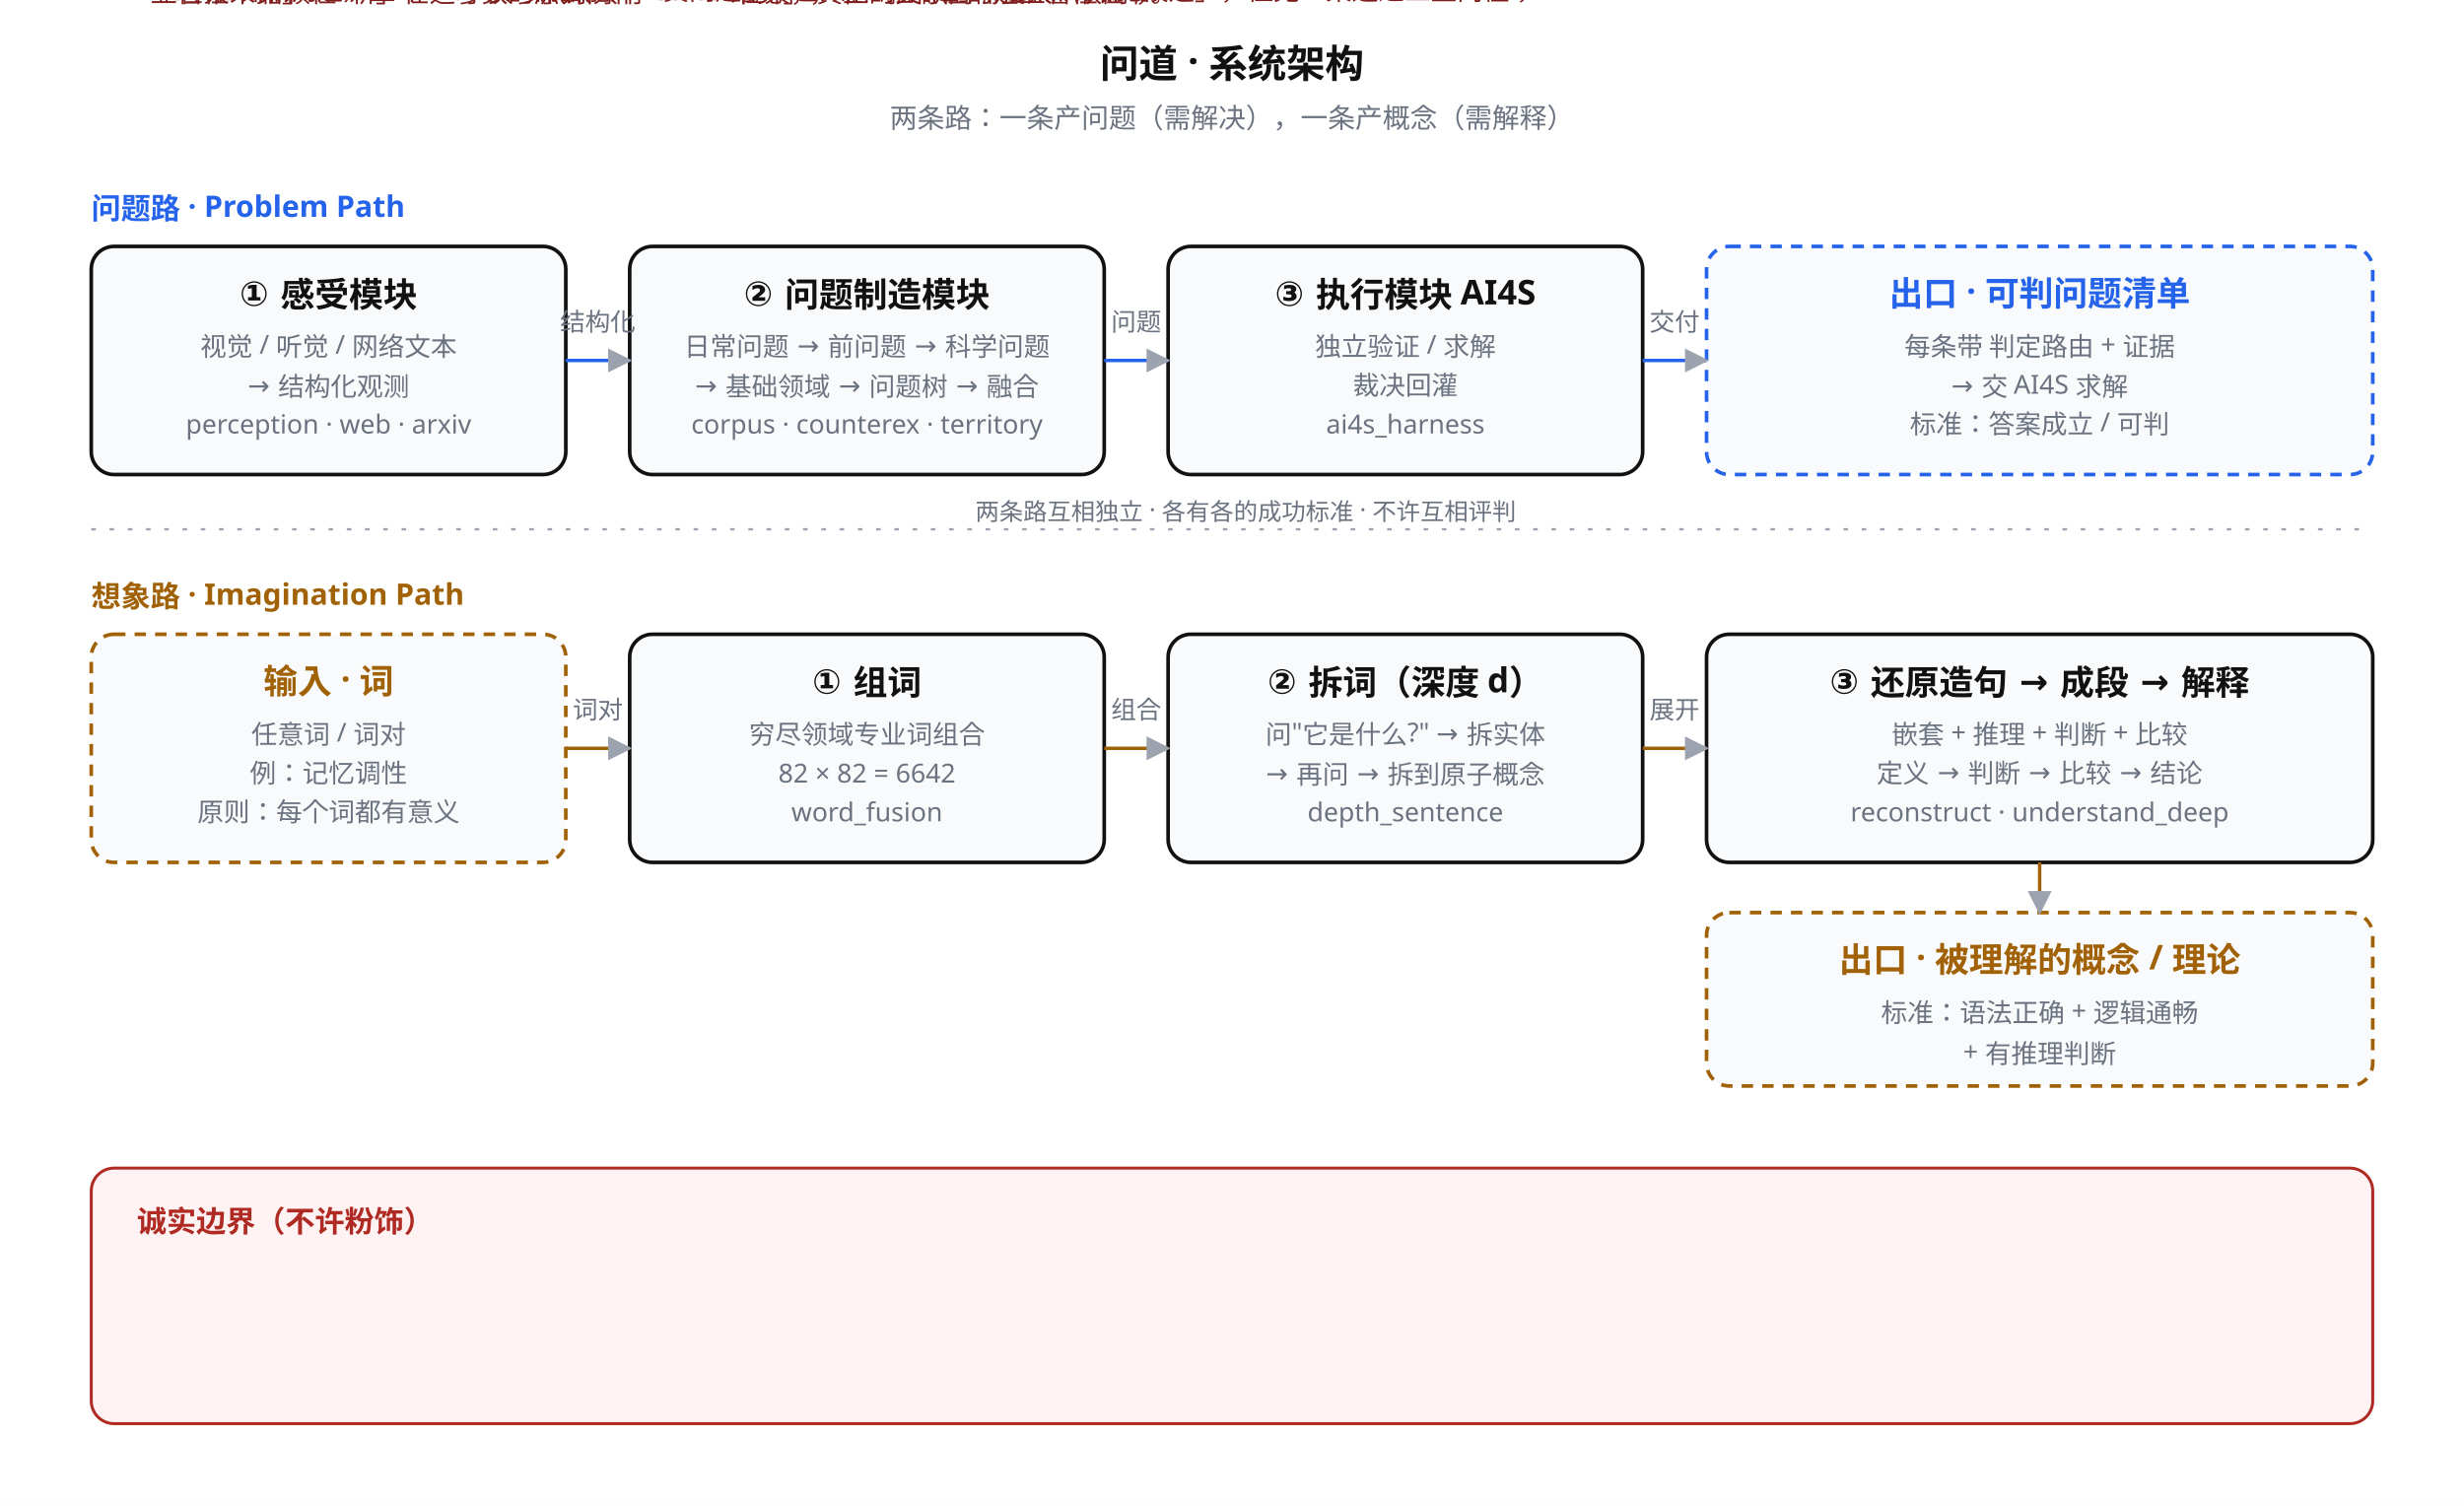
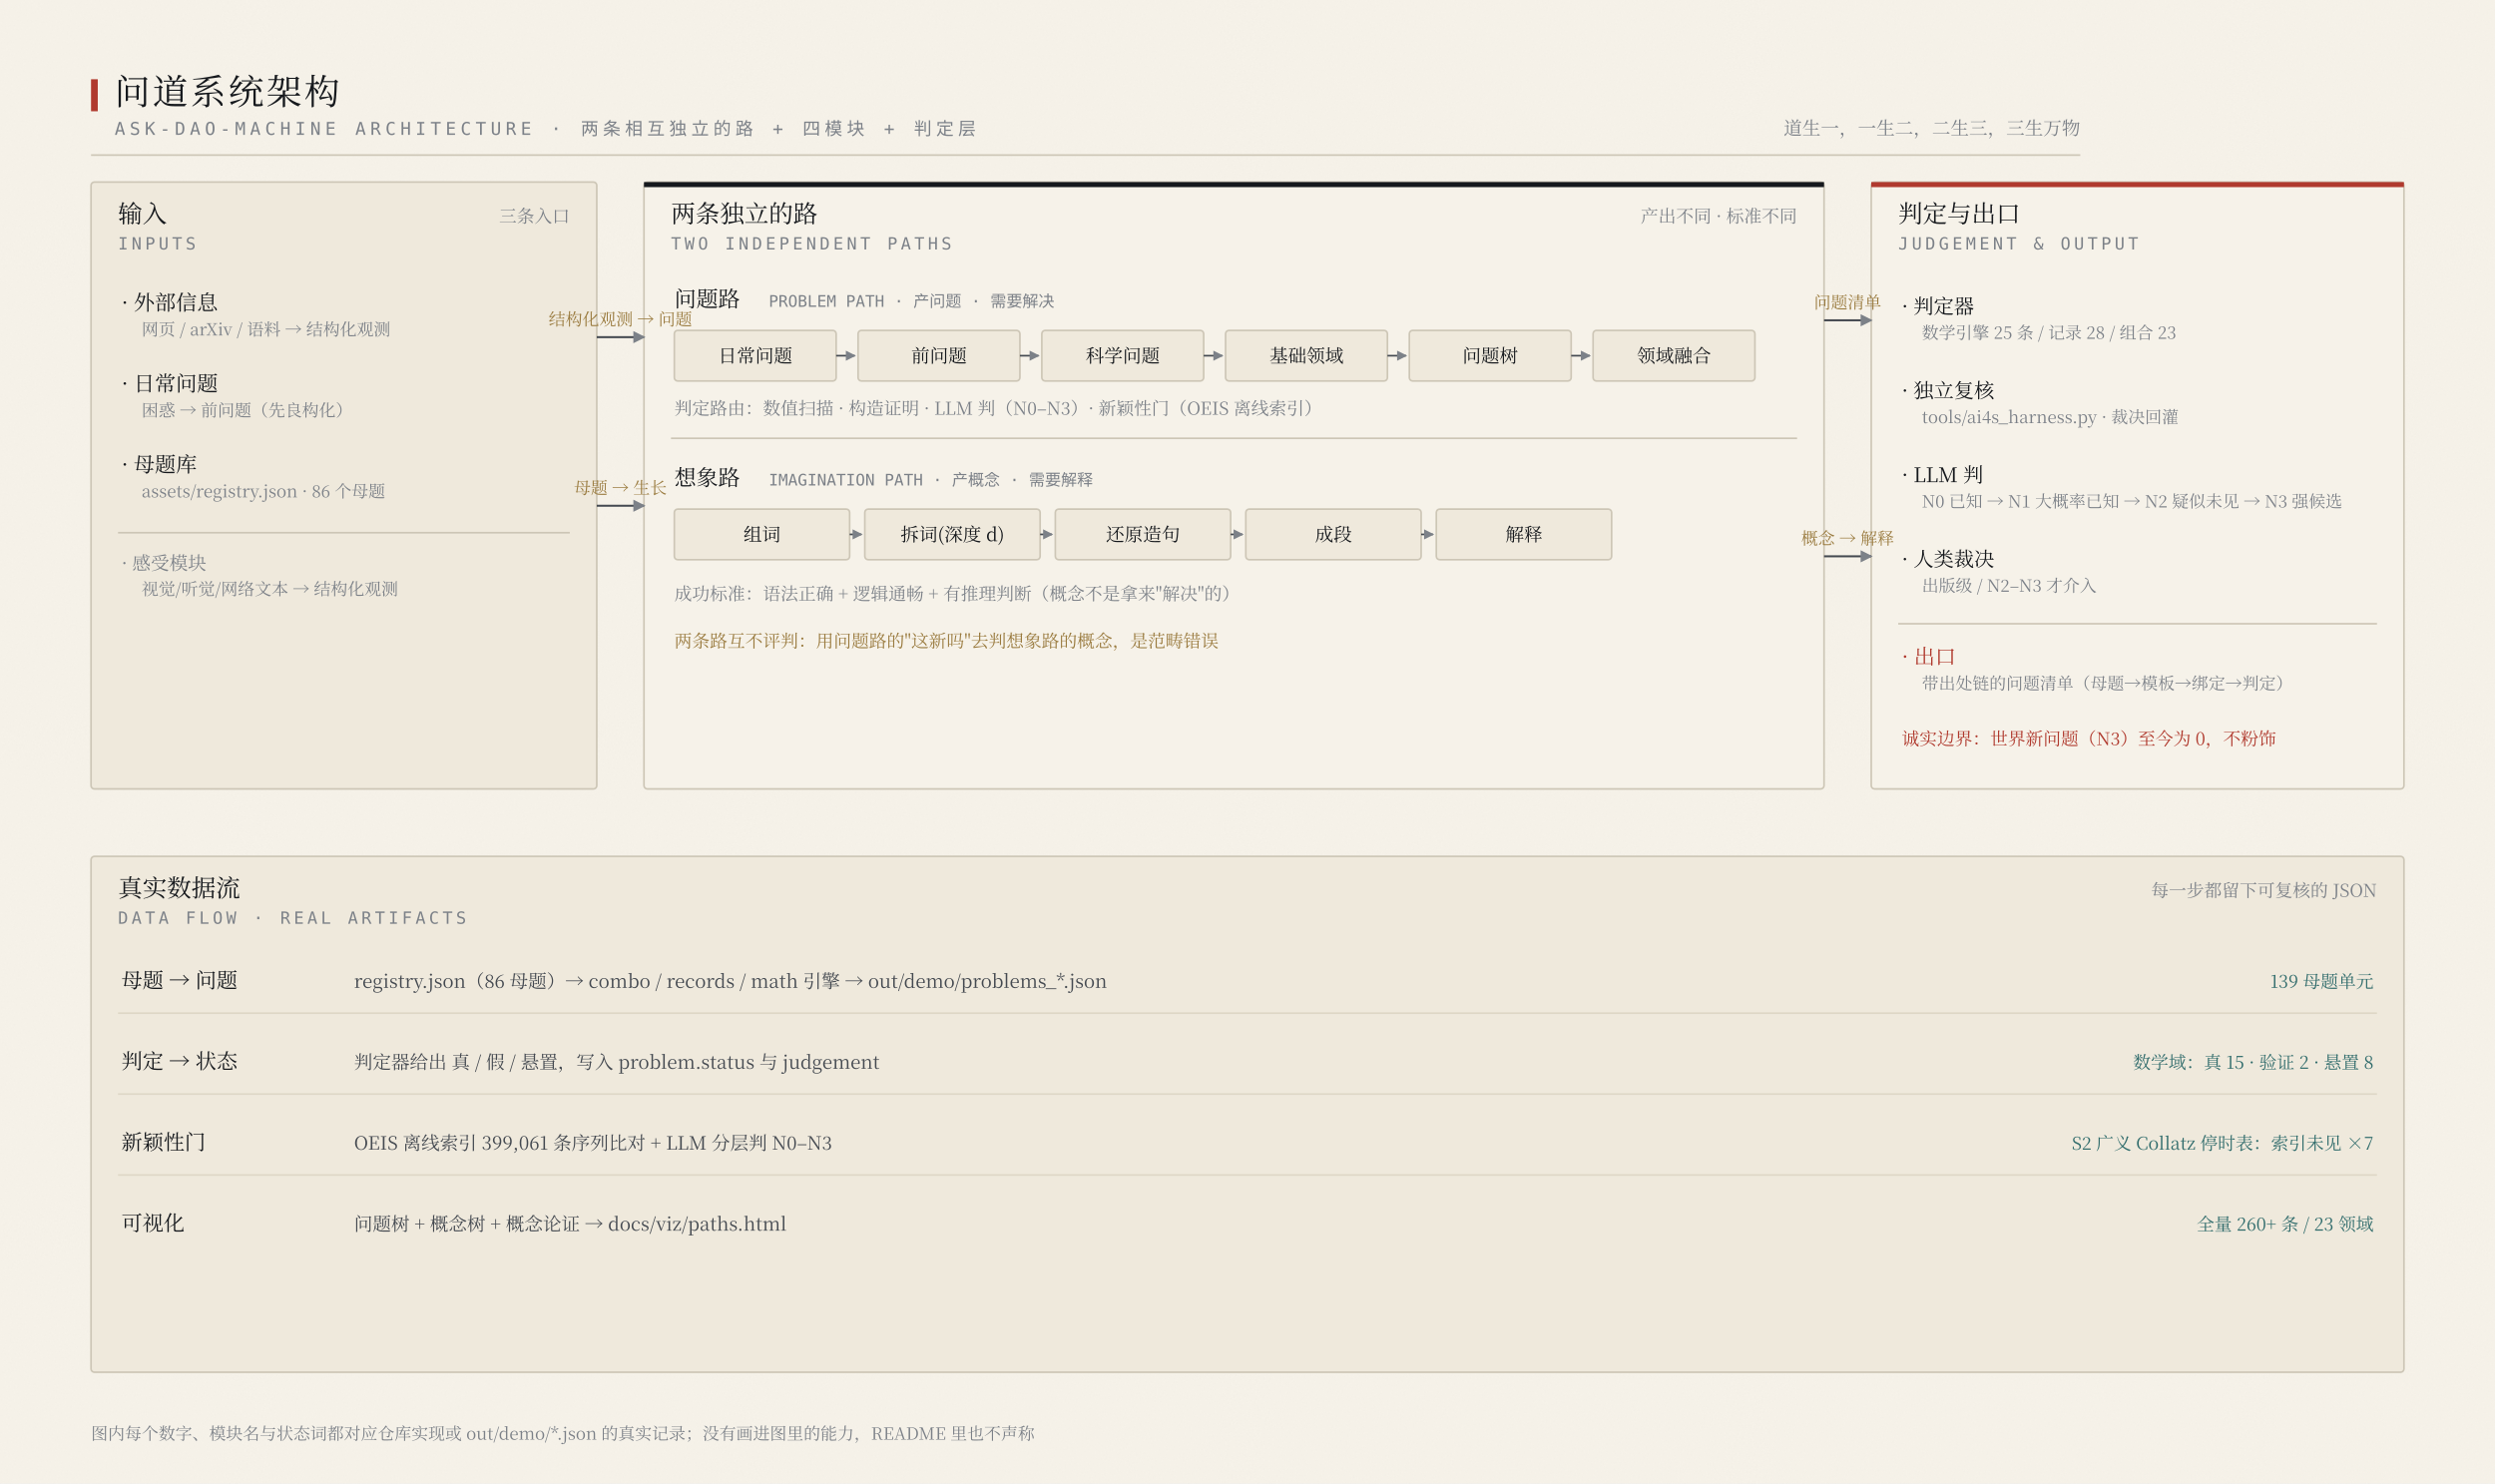
- <svg xmlns="http://www.w3.org/2000/svg" viewBox="0 0 1080 660" width="100%" font-family="Segoe UI,Microsoft YaHei,sans-serif">
+ <svg xmlns="http://www.w3.org/2000/svg" viewBox="0 0 1480 880" width="1480" height="880" font-family="&quot;Songti SC&quot;,&quot;STSongti-SC&quot;,&quot;SimSun&quot;,&quot;Noto Serif CJK SC&quot;,&quot;Source Han Serif SC&quot;,serif">
  <defs>
-     <marker id="ah" viewBox="0 0 10 10" refX="9" refY="5" markerWidth="7" markerHeight="7" orient="auto-start-reverse">
-       <path d="M0,0 L10,5 L0,10 z" fill="#9ca3af" />
-     </marker>
-     <marker id="ahb" viewBox="0 0 10 10" refX="9" refY="5" markerWidth="7" markerHeight="7" orient="auto-start-reverse">
-       <path d="M0,0 L10,5 L0,10 z" fill="#2563eb" />
-     </marker>
-     <marker id="ahr" viewBox="0 0 10 10" refX="9" refY="5" markerWidth="7" markerHeight="7" orient="auto-start-reverse">
-       <path d="M0,0 L10,5 L0,10 z" fill="#b02a24" />
+     <filter id="paper" x="0" y="0" width="100%" height="100%">
+       <feTurbulence type="fractalNoise" baseFrequency="0.9" numOctaves="3" stitchTiles="stitch" result="n" />
+       <feColorMatrix in="n" type="saturate" values="0" result="g" />
+       <feComponentTransfer in="g">
+         <feFuncA type="linear" slope="0.055" intercept="0" />
+       </feComponentTransfer>
+     </filter>
+     <marker id="tick" viewBox="0 0 8 8" refX="7" refY="4" markerWidth="6" markerHeight="6" orient="auto">
+       <path d="M0,0 L8,4 L0,8 z" fill="#7c8188" />
    </marker>
  </defs>
-   <rect width="1080" height="660" fill="#ffffff" />
-   <text x="540.0" y="34" text-anchor="middle" font-size="17" font-weight="700" fill="#111111">问道 · 系统架构</text>
-   <text x="540.0" y="56" text-anchor="middle" font-size="12" fill="#6b7280">两条路：一条产问题（需解决），一条产概念（需解释）</text>
-   <text x="40" y="96" font-size="13" font-weight="700" fill="#2563eb">问题路 · Problem Path</text>
-   <rect x="40" y="108" width="208" height="100" rx="10" fill="#f9fafb" stroke="#111111" stroke-width="1.6" />
-   <text x="144.0" y="134" text-anchor="middle" font-size="15" font-weight="700" fill="#111111">① 感受模块</text>
-   <text x="144.0" y="156" text-anchor="middle" font-size="11.5" fill="#6b7280">视觉 / 听觉 / 网络文本</text>
-   <text x="144.0" y="173" text-anchor="middle" font-size="11.5" fill="#6b7280">→ 结构化观测</text>
-   <text x="144.0" y="190" text-anchor="middle" font-size="11.5" fill="#6b7280">perception · web · arxiv</text>
-   <rect x="276" y="108" width="208" height="100" rx="10" fill="#f9fafb" stroke="#111111" stroke-width="1.6" />
-   <text x="380.0" y="134" text-anchor="middle" font-size="15" font-weight="700" fill="#111111">② 问题制造模块</text>
-   <text x="380.0" y="156" text-anchor="middle" font-size="11.5" fill="#6b7280">日常问题 → 前问题 → 科学问题</text>
-   <text x="380.0" y="173" text-anchor="middle" font-size="11.5" fill="#6b7280">→ 基础领域 → 问题树 → 融合</text>
-   <text x="380.0" y="190" text-anchor="middle" font-size="11.5" fill="#6b7280">corpus · counterex · territory</text>
-   <rect x="512" y="108" width="208" height="100" rx="10" fill="#f9fafb" stroke="#111111" stroke-width="1.6" />
-   <text x="616.0" y="134" text-anchor="middle" font-size="15" font-weight="700" fill="#111111">③ 执行模块 AI4S</text>
-   <text x="616.0" y="156" text-anchor="middle" font-size="11.5" fill="#6b7280">独立验证 / 求解</text>
-   <text x="616.0" y="173" text-anchor="middle" font-size="11.5" fill="#6b7280">裁决回灌</text>
-   <text x="616.0" y="190" text-anchor="middle" font-size="11.5" fill="#6b7280">ai4s_harness</text>
-   <rect x="748" y="108" width="292" height="100" rx="10" fill="#f9fafb" stroke="#2563eb" stroke-width="1.6" stroke-dasharray="5 4" />
-   <text x="894.0" y="134" text-anchor="middle" font-size="15" font-weight="700" fill="#2563eb">出口 · 可判问题清单</text>
-   <text x="894.0" y="156" text-anchor="middle" font-size="11.5" fill="#6b7280">每条带 判定路由 + 证据</text>
-   <text x="894.0" y="173" text-anchor="middle" font-size="11.5" fill="#6b7280">→ 交 AI4S 求解</text>
-   <text x="894.0" y="190" text-anchor="middle" font-size="11.5" fill="#6b7280">标准：答案成立 / 可判</text>
-   <path d="M248,158 L276,158" stroke="#2563eb" stroke-width="1.5" marker-end="url(#ah)" fill="none" />
-   <text x="262" y="145" text-anchor="middle" font-size="11" fill="#6b7280">结构化</text>
-   <path d="M484,158 L512,158" stroke="#2563eb" stroke-width="1.5" marker-end="url(#ah)" fill="none" />
-   <text x="498" y="145" text-anchor="middle" font-size="11" fill="#6b7280">问题</text>
-   <path d="M720,158 L748,158" stroke="#2563eb" stroke-width="1.5" marker-end="url(#ah)" fill="none" />
-   <text x="734" y="145" text-anchor="middle" font-size="11" fill="#6b7280">交付</text>
-   <text x="40" y="266" font-size="13" font-weight="700" fill="#a16207">想象路 · Imagination Path</text>
-   <rect x="40" y="278" width="208" height="100" rx="10" fill="#f9fafb" stroke="#a16207" stroke-width="1.6" stroke-dasharray="5 4" />
-   <text x="144.0" y="304" text-anchor="middle" font-size="15" font-weight="700" fill="#a16207">输入 · 词</text>
-   <text x="144.0" y="326" text-anchor="middle" font-size="11.5" fill="#6b7280">任意词 / 词对</text>
-   <text x="144.0" y="343" text-anchor="middle" font-size="11.5" fill="#6b7280">例：记忆调性</text>
-   <text x="144.0" y="360" text-anchor="middle" font-size="11.5" fill="#6b7280">原则：每个词都有意义</text>
-   <rect x="276" y="278" width="208" height="100" rx="10" fill="#f9fafb" stroke="#111111" stroke-width="1.6" />
-   <text x="380.0" y="304" text-anchor="middle" font-size="15" font-weight="700" fill="#111111">① 组词</text>
-   <text x="380.0" y="326" text-anchor="middle" font-size="11.5" fill="#6b7280">穷尽领域专业词组合</text>
-   <text x="380.0" y="343" text-anchor="middle" font-size="11.5" fill="#6b7280">82 × 82 = 6642</text>
-   <text x="380.0" y="360" text-anchor="middle" font-size="11.5" fill="#6b7280">word_fusion</text>
-   <rect x="512" y="278" width="208" height="100" rx="10" fill="#f9fafb" stroke="#111111" stroke-width="1.6" />
-   <text x="616.0" y="304" text-anchor="middle" font-size="15" font-weight="700" fill="#111111">② 拆词（深度 d）</text>
-   <text x="616.0" y="326" text-anchor="middle" font-size="11.5" fill="#6b7280">问"它是什么?" → 拆实体</text>
-   <text x="616.0" y="343" text-anchor="middle" font-size="11.5" fill="#6b7280">→ 再问 → 拆到原子概念</text>
-   <text x="616.0" y="360" text-anchor="middle" font-size="11.5" fill="#6b7280">depth_sentence</text>
-   <rect x="748" y="278" width="292" height="100" rx="10" fill="#f9fafb" stroke="#111111" stroke-width="1.6" />
-   <text x="894.0" y="304" text-anchor="middle" font-size="15" font-weight="700" fill="#111111">③ 还原造句 → 成段 → 解释</text>
-   <text x="894.0" y="326" text-anchor="middle" font-size="11.5" fill="#6b7280">嵌套 + 推理 + 判断 + 比较</text>
-   <text x="894.0" y="343" text-anchor="middle" font-size="11.5" fill="#6b7280">定义 → 判断 → 比较 → 结论</text>
-   <text x="894.0" y="360" text-anchor="middle" font-size="11.5" fill="#6b7280">reconstruct · understand_deep</text>
-   <path d="M248,328 L276,328" stroke="#a16207" stroke-width="1.5" marker-end="url(#ah)" fill="none" />
-   <text x="262" y="315" text-anchor="middle" font-size="11" fill="#6b7280">词对</text>
-   <path d="M484,328 L512,328" stroke="#a16207" stroke-width="1.5" marker-end="url(#ah)" fill="none" />
-   <text x="498" y="315" text-anchor="middle" font-size="11" fill="#6b7280">组合</text>
-   <path d="M720,328 L748,328" stroke="#a16207" stroke-width="1.5" marker-end="url(#ah)" fill="none" />
-   <text x="734" y="315" text-anchor="middle" font-size="11" fill="#6b7280">展开</text>
-   <rect x="748" y="400" width="292" height="76" rx="10" fill="#f9fafb" stroke="#a16207" stroke-width="1.6" stroke-dasharray="5 4" />
-   <text x="894.0" y="426" text-anchor="middle" font-size="15" font-weight="700" fill="#a16207">出口 · 被理解的概念 / 理论</text>
-   <text x="894.0" y="448" text-anchor="middle" font-size="11.5" fill="#6b7280">标准：语法正确 + 逻辑通畅</text>
-   <text x="894.0" y="465" text-anchor="middle" font-size="11.5" fill="#6b7280">     + 有推理判断</text>
-   <path d="M894,378 L894,400" stroke="#a16207" stroke-width="1.5" marker-end="url(#ah)" fill="none" />
-   <line x1="40" y1="232" x2="1040" y2="232" stroke="#9ca3af" stroke-width="1" stroke-dasharray="2 6" />
-   <text x="546" y="228" text-anchor="middle" font-size="10.5" fill="#6b7280">两条路互相独立 · 各有各的成功标准 · 不许互相评判</text>
-   <rect x="40" y="512" width="1000" height="112" rx="10" fill="#fef2f2" stroke="#b02a24" stroke-width="1.3" />
-   <text x="60" y="540" font-size="13" font-weight="700" fill="#b02a24">诚实边界（不许粉饰）</text>
-   <text x="60" y="565 + i * 20" font-size="11.5" fill="#7f1d1d">· N3（世界新问题）至今 = 0 —— 机器能产「真问题」「已知·未解问题」「参照系未见候选」，但无一条通过三重门槛；</text>
-   <text x="60" y="565 + i * 20" font-size="11.5" fill="#7f1d1d">· 「检索未见」≠「新」—— 手头参照系只有 OEIS + 检索，真正的文献门需要人 / 联网；</text>
-   <text x="60" y="565 + i * 20" font-size="11.5" fill="#7f1d1d">· 显著性 &gt; 新颖性 —— 任选参数的序列同样「OEIS 未见」，唯一拦得住的是显著性证书。</text>
+   <rect width="1480" height="880" fill="#f6f2e9" />
+   <rect width="1480" height="880" filter="url(#paper)" opacity="0.5" />
+   <rect x="54" y="47" width="4" height="19" fill="#b03a2e" />
+   <text x="68" y="62" font-size="21" fill="#16191d" letter-spacing="1.5">问道系统架构</text>
+   <text x="68" y="80" font-size="10.5" fill="#7c8188" font-family="&quot;JetBrains Mono&quot;,&quot;Cascadia Mono&quot;,&quot;Consolas&quot;,monospace" letter-spacing="2.6">ASK-DAO-MACHINE ARCHITECTURE · 两条相互独立的路 + 四模块 + 判定层</text>
+   <line x1="54" y1="92" x2="1234" y2="92" stroke="#cdc6b6" stroke-width="1" />
+   <text x="1234" y="80" text-anchor="end" font-size="11" fill="#7c8188">道生一，一生二，二生三，三生万物</text>
+   <rect x="54" y="108" width="300" height="360" rx="2" fill="#efe9dc" stroke="#cdc6b6" stroke-width="1" />
+   <text x="70" y="132" font-size="14.5" fill="#16191d">输入</text>
+   <text x="70" y="148" font-size="10" fill="#7c8188" font-family="JetBrains Mono,Consolas,monospace" letter-spacing="2">INPUTS</text>
+   <text x="338" y="132" text-anchor="end" font-size="10.5" fill="#7c8188">三条入口</text>
+   <text x="72" y="184" font-size="12.5" fill="#16191d">· 外部信息</text>
+   <text x="84" y="199" font-size="10" fill="#7c8188">网页 / arXiv / 语料 → 结构化观测</text>
+   <text x="72" y="232" font-size="12.5" fill="#16191d">· 日常问题</text>
+   <text x="84" y="247" font-size="10" fill="#7c8188">困惑 → 前问题（先良构化）</text>
+   <text x="72" y="280" font-size="12.5" fill="#16191d">· 母题库</text>
+   <text x="84" y="295" font-size="10" fill="#7c8188">assets/registry.json · 86 个母题</text>
+   <line x1="70" y1="316" x2="338" y2="316" stroke="#cdc6b6" />
+   <text x="72" y="338" font-size="11" fill="#7c8188">· 感受模块</text>
+   <text x="84" y="353" font-size="10" fill="#7c8188">视觉/听觉/网络文本 → 结构化观测</text>
+   <rect x="382" y="108" width="700" height="360" rx="2" fill="#f6f2e9" stroke="#cdc6b6" stroke-width="1" />
+   <rect x="382" y="108" width="700" height="3" fill="#16191d" />
+   <text x="398" y="132" font-size="14.5" fill="#16191d">两条独立的路</text>
+   <text x="398" y="148" font-size="10" fill="#7c8188" font-family="JetBrains Mono,Consolas,monospace" letter-spacing="2">TWO INDEPENDENT PATHS</text>
+   <text x="1066" y="132" text-anchor="end" font-size="10.5" fill="#7c8188">产出不同 · 标准不同</text>
+   <text x="400" y="182" font-size="13" fill="#16191d">问题路</text>
+   <text x="456" y="182" font-size="9.5" fill="#7c8188" font-family="JetBrains Mono,Consolas,monospace">PROBLEM PATH · 产问题 · 需要解决</text>
+   <rect x="400" y="196" width="96" height="30" rx="2" fill="#efe9dc" stroke="#cdc6b6" stroke-width="1" />
+   <text x="448.0" y="215.0" text-anchor="middle" font-size="11" fill="#16191d">日常问题</text>
+   <path d="M496,211.0 L507,211.0" stroke="#454a51" stroke-width="1" marker-end="url(#tick)" />
+   <rect x="509" y="196" width="96" height="30" rx="2" fill="#efe9dc" stroke="#cdc6b6" stroke-width="1" />
+   <text x="557.0" y="215.0" text-anchor="middle" font-size="11" fill="#16191d">前问题</text>
+   <path d="M605,211.0 L616,211.0" stroke="#454a51" stroke-width="1" marker-end="url(#tick)" />
+   <rect x="618" y="196" width="96" height="30" rx="2" fill="#efe9dc" stroke="#cdc6b6" stroke-width="1" />
+   <text x="666.0" y="215.0" text-anchor="middle" font-size="11" fill="#16191d">科学问题</text>
+   <path d="M714,211.0 L725,211.0" stroke="#454a51" stroke-width="1" marker-end="url(#tick)" />
+   <rect x="727" y="196" width="96" height="30" rx="2" fill="#efe9dc" stroke="#cdc6b6" stroke-width="1" />
+   <text x="775.0" y="215.0" text-anchor="middle" font-size="11" fill="#16191d">基础领域</text>
+   <path d="M823,211.0 L834,211.0" stroke="#454a51" stroke-width="1" marker-end="url(#tick)" />
+   <rect x="836" y="196" width="96" height="30" rx="2" fill="#efe9dc" stroke="#cdc6b6" stroke-width="1" />
+   <text x="884.0" y="215.0" text-anchor="middle" font-size="11" fill="#16191d">问题树</text>
+   <path d="M932,211.0 L943,211.0" stroke="#454a51" stroke-width="1" marker-end="url(#tick)" />
+   <rect x="945" y="196" width="96" height="30" rx="2" fill="#efe9dc" stroke="#cdc6b6" stroke-width="1" />
+   <text x="993.0" y="215.0" text-anchor="middle" font-size="11" fill="#16191d">领域融合</text>
+   <text x="400" y="246" font-size="10.5" fill="#7c8188">判定路由：数值扫描 · 构造证明 · LLM 判（N0–N3）· 新颖性门（OEIS 离线索引）</text>
+   <line x1="398" y1="260" x2="1066" y2="260" stroke="#cdc6b6" />
+   <text x="400" y="288" font-size="13" fill="#16191d">想象路</text>
+   <text x="456" y="288" font-size="9.5" fill="#7c8188" font-family="JetBrains Mono,Consolas,monospace">IMAGINATION PATH · 产概念 · 需要解释</text>
+   <rect x="400" y="302" width="104" height="30" rx="2" fill="#efe9dc" stroke="#cdc6b6" stroke-width="1" />
+   <text x="452.0" y="321.0" text-anchor="middle" font-size="11" fill="#16191d">组词</text>
+   <path d="M504,317.0 L511,317.0" stroke="#454a51" stroke-width="1" marker-end="url(#tick)" />
+   <rect x="513" y="302" width="104" height="30" rx="2" fill="#efe9dc" stroke="#cdc6b6" stroke-width="1" />
+   <text x="565.0" y="321.0" text-anchor="middle" font-size="11" fill="#16191d">拆词(深度 d)</text>
+   <path d="M617,317.0 L624,317.0" stroke="#454a51" stroke-width="1" marker-end="url(#tick)" />
+   <rect x="626" y="302" width="104" height="30" rx="2" fill="#efe9dc" stroke="#cdc6b6" stroke-width="1" />
+   <text x="678.0" y="321.0" text-anchor="middle" font-size="11" fill="#16191d">还原造句</text>
+   <path d="M730,317.0 L737,317.0" stroke="#454a51" stroke-width="1" marker-end="url(#tick)" />
+   <rect x="739" y="302" width="104" height="30" rx="2" fill="#efe9dc" stroke="#cdc6b6" stroke-width="1" />
+   <text x="791.0" y="321.0" text-anchor="middle" font-size="11" fill="#16191d">成段</text>
+   <path d="M843,317.0 L850,317.0" stroke="#454a51" stroke-width="1" marker-end="url(#tick)" />
+   <rect x="852" y="302" width="104" height="30" rx="2" fill="#efe9dc" stroke="#cdc6b6" stroke-width="1" />
+   <text x="904.0" y="321.0" text-anchor="middle" font-size="11" fill="#16191d">解释</text>
+   <text x="400" y="356" font-size="10.5" fill="#7c8188">成功标准：语法正确 + 逻辑通畅 + 有推理判断（概念不是拿来"解决"的）</text>
+   <text x="400" y="384" font-size="10.5" fill="#9a7b3f">两条路互不评判：用问题路的"这新吗"去判想象路的概念，是范畴错误</text>
+   <rect x="1110" y="108" width="316" height="360" rx="2" fill="#f6f2e9" stroke="#cdc6b6" stroke-width="1" />
+   <rect x="1110" y="108" width="316" height="3" fill="#b03a2e" />
+   <text x="1126" y="132" font-size="14.5" fill="#16191d">判定与出口</text>
+   <text x="1126" y="148" font-size="10" fill="#7c8188" font-family="JetBrains Mono,Consolas,monospace" letter-spacing="2">JUDGEMENT &amp; OUTPUT</text>
+   <text x="1128" y="186" font-size="12" fill="#16191d">· 判定器</text>
+   <text x="1140" y="201" font-size="10" fill="#7c8188">数学引擎 25 条 / 记录 28 / 组合 23</text>
+   <text x="1128" y="236" font-size="12" fill="#16191d">· 独立复核</text>
+   <text x="1140" y="251" font-size="10" fill="#7c8188">tools/ai4s_harness.py · 裁决回灌</text>
+   <text x="1128" y="286" font-size="12" fill="#16191d">· LLM 判</text>
+   <text x="1140" y="301" font-size="10" fill="#7c8188">N0 已知 → N1 大概率已知 → N2 疑似未见 → N3 强候选</text>
+   <text x="1128" y="336" font-size="12" fill="#16191d">· 人类裁决</text>
+   <text x="1140" y="351" font-size="10" fill="#7c8188">出版级 / N2–N3 才介入</text>
+   <line x1="1126" y1="370" x2="1410" y2="370" stroke="#cdc6b6" />
+   <text x="1128" y="394" font-size="12.5" fill="#b03a2e">· 出口</text>
+   <text x="1140" y="409" font-size="10" fill="#7c8188">带出处链的问题清单（母题→模板→绑定→判定）</text>
+   <text x="1128" y="442" font-size="10.5" fill="#b03a2e">诚实边界：世界新问题（N3）至今为 0，不粉饰</text>
+   <rect x="54" y="508" width="1372" height="306" rx="2" fill="#efe9dc" stroke="#cdc6b6" stroke-width="1" />
+   <text x="70" y="532" font-size="14.5" fill="#16191d">真实数据流</text>
+   <text x="70" y="548" font-size="10" fill="#7c8188" font-family="JetBrains Mono,Consolas,monospace" letter-spacing="2">DATA FLOW · REAL ARTIFACTS</text>
+   <text x="1410" y="532" text-anchor="end" font-size="10.5" fill="#7c8188">每一步都留下可复核的 JSON</text>
+   <text x="72" y="586" font-size="12.5" fill="#16191d">母题 → 问题</text>
+   <text x="210" y="586" font-size="11" fill="#454a51">registry.json（86 母题）→ combo / records / math 引擎 → out/demo/problems_*.json</text>
+   <text x="1408" y="586" text-anchor="end" font-size="10.5" fill="#2f6b6b">139 母题单元</text>
+   <line x1="70" y1="601" x2="1410" y2="601" stroke="#ded7c6" stroke-width="1" />
+   <text x="72" y="634" font-size="12.5" fill="#16191d">判定 → 状态</text>
+   <text x="210" y="634" font-size="11" fill="#454a51">判定器给出 真 / 假 / 悬置，写入 problem.status 与 judgement</text>
+   <text x="1408" y="634" text-anchor="end" font-size="10.5" fill="#2f6b6b">数学域：真 15 · 验证 2 · 悬置 8</text>
+   <line x1="70" y1="649" x2="1410" y2="649" stroke="#ded7c6" stroke-width="1" />
+   <text x="72" y="682" font-size="12.5" fill="#16191d">新颖性门</text>
+   <text x="210" y="682" font-size="11" fill="#454a51">OEIS 离线索引 399,061 条序列比对 + LLM 分层判 N0–N3</text>
+   <text x="1408" y="682" text-anchor="end" font-size="10.5" fill="#2f6b6b">S2 广义 Collatz 停时表：索引未见 ×7</text>
+   <line x1="70" y1="697" x2="1410" y2="697" stroke="#ded7c6" stroke-width="1" />
+   <text x="72" y="730" font-size="12.5" fill="#16191d">可视化</text>
+   <text x="210" y="730" font-size="11" fill="#454a51">问题树 + 概念树 + 概念论证 → docs/viz/paths.html</text>
+   <text x="1408" y="730" text-anchor="end" font-size="10.5" fill="#2f6b6b">全量 260+ 条 / 23 领域</text>
+   <line x1="354" y1="200" x2="382" y2="200" stroke="#454a51" stroke-width="1.2" marker-end="url(#tick)" />
+   <text x="368.0" y="193" text-anchor="middle" font-size="10" fill="#9a7b3f">结构化观测 → 问题</text>
+   <line x1="354" y1="300" x2="382" y2="300" stroke="#454a51" stroke-width="1.2" marker-end="url(#tick)" />
+   <text x="368.0" y="293" text-anchor="middle" font-size="10" fill="#9a7b3f">母题 → 生长</text>
+   <line x1="1082" y1="190" x2="1110" y2="190" stroke="#454a51" stroke-width="1.2" marker-end="url(#tick)" />
+   <text x="1096.0" y="183" text-anchor="middle" font-size="10" fill="#9a7b3f">问题清单</text>
+   <line x1="1082" y1="330" x2="1110" y2="330" stroke="#454a51" stroke-width="1.2" marker-end="url(#tick)" />
+   <text x="1096.0" y="323" text-anchor="middle" font-size="10" fill="#9a7b3f">概念 → 解释</text>
+   <text x="54" y="854" font-size="10" fill="#7c8188">图内每个数字、模块名与状态词都对应仓库实现或 out/demo/*.json 的真实记录；没有画进图里的能力，README 里也不声称</text>
</svg>
